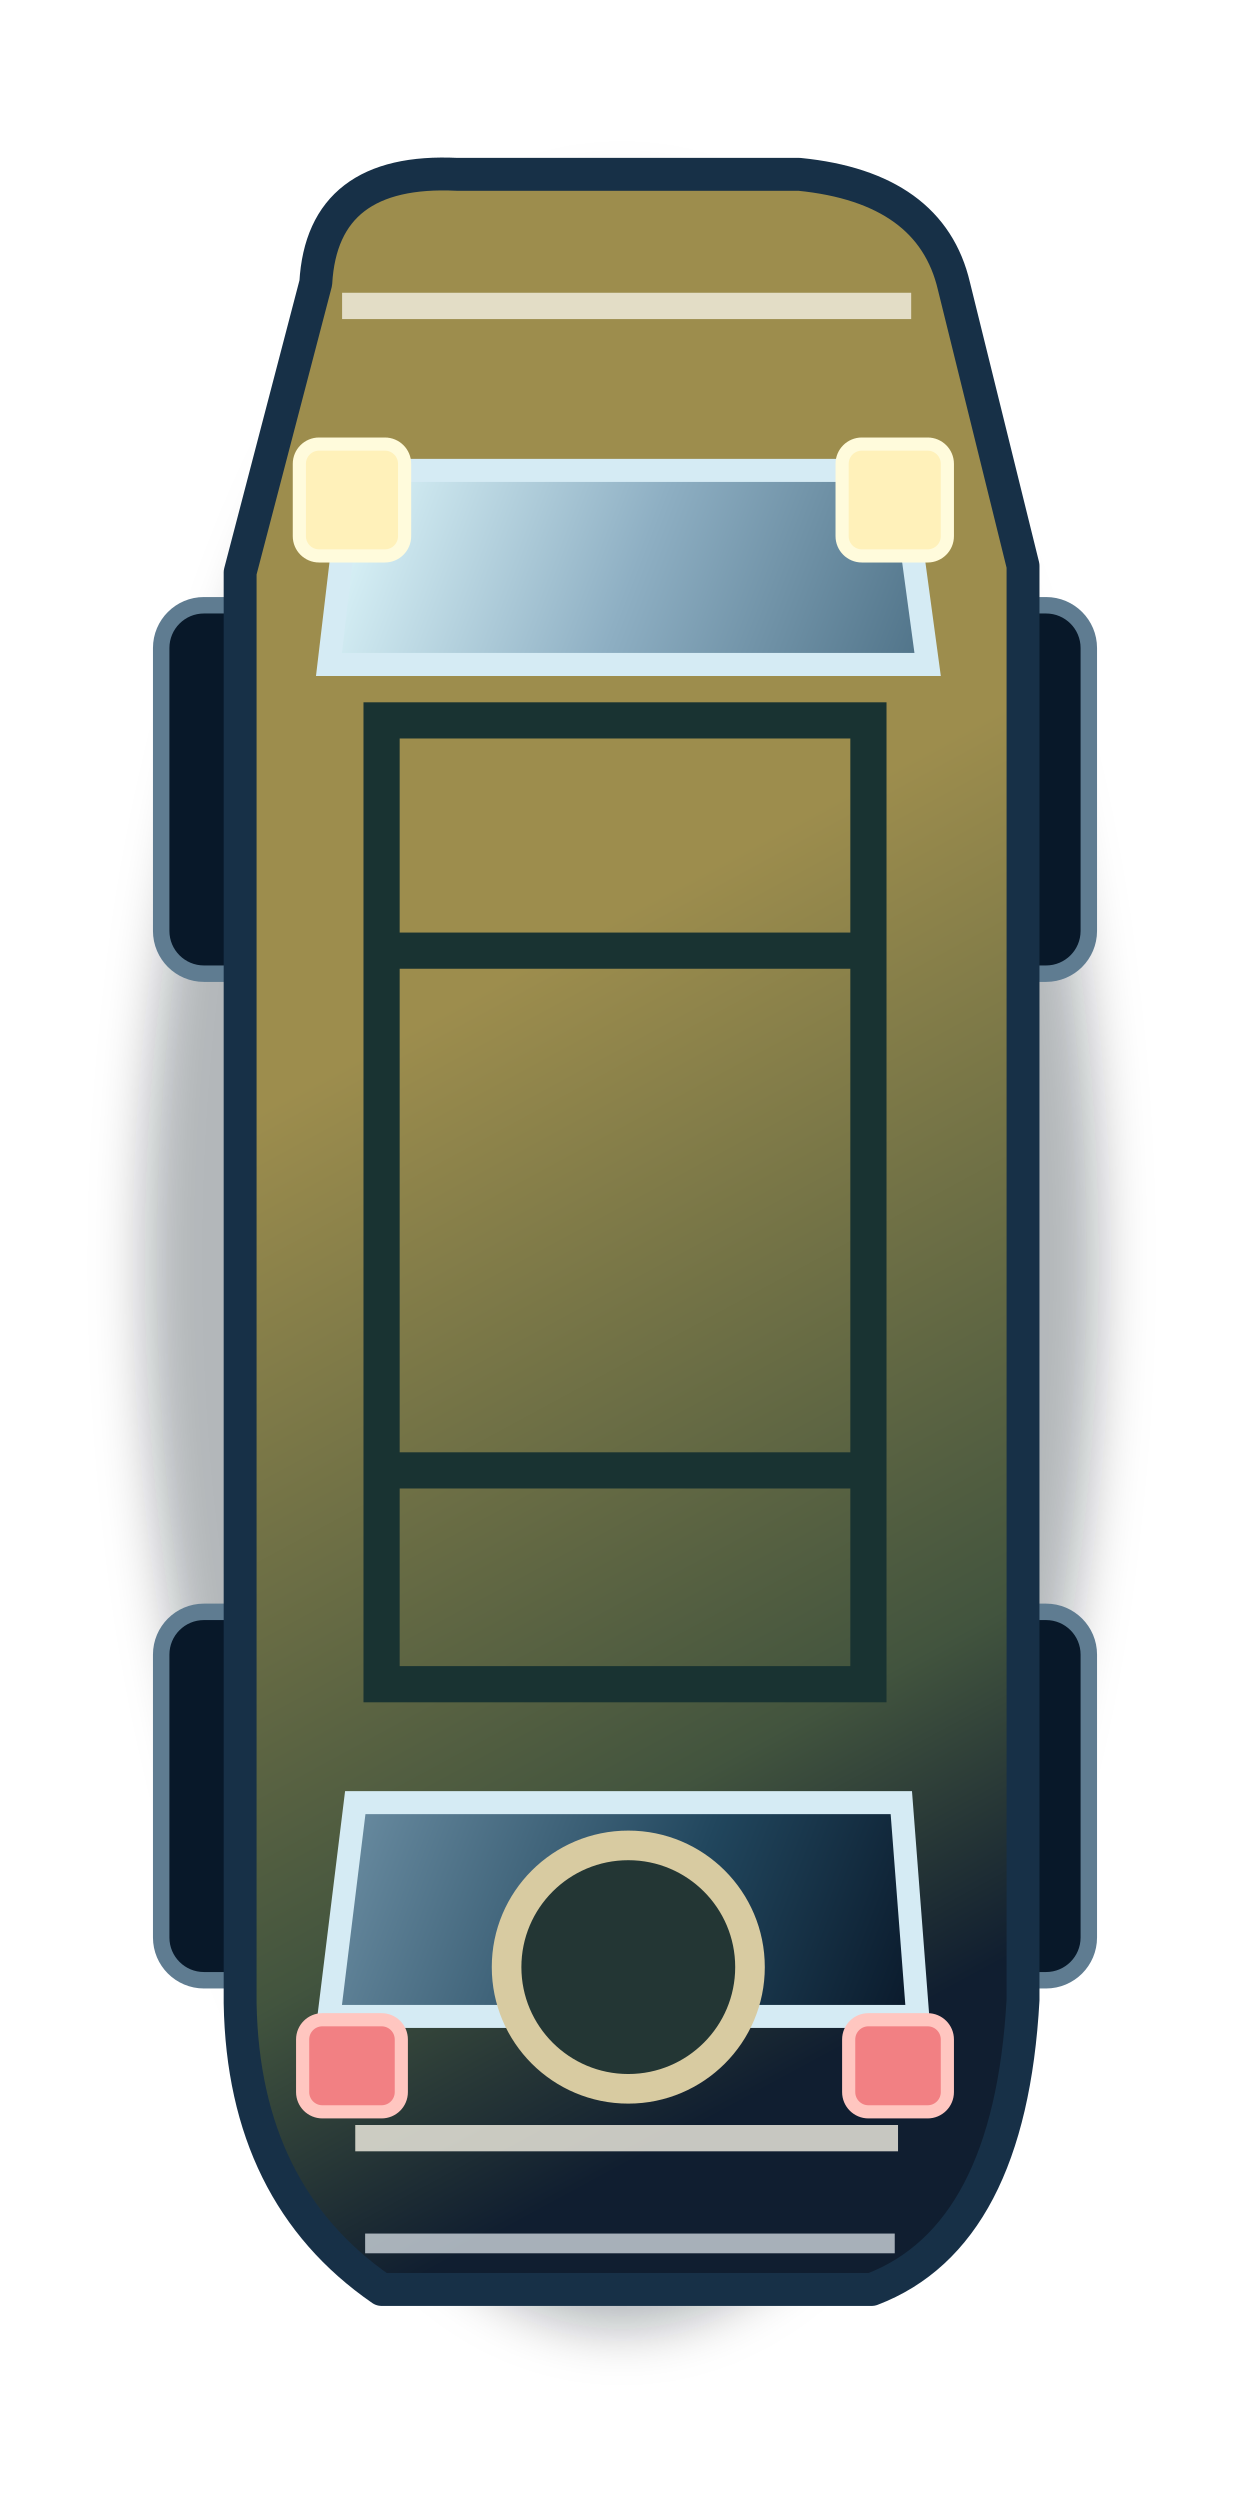
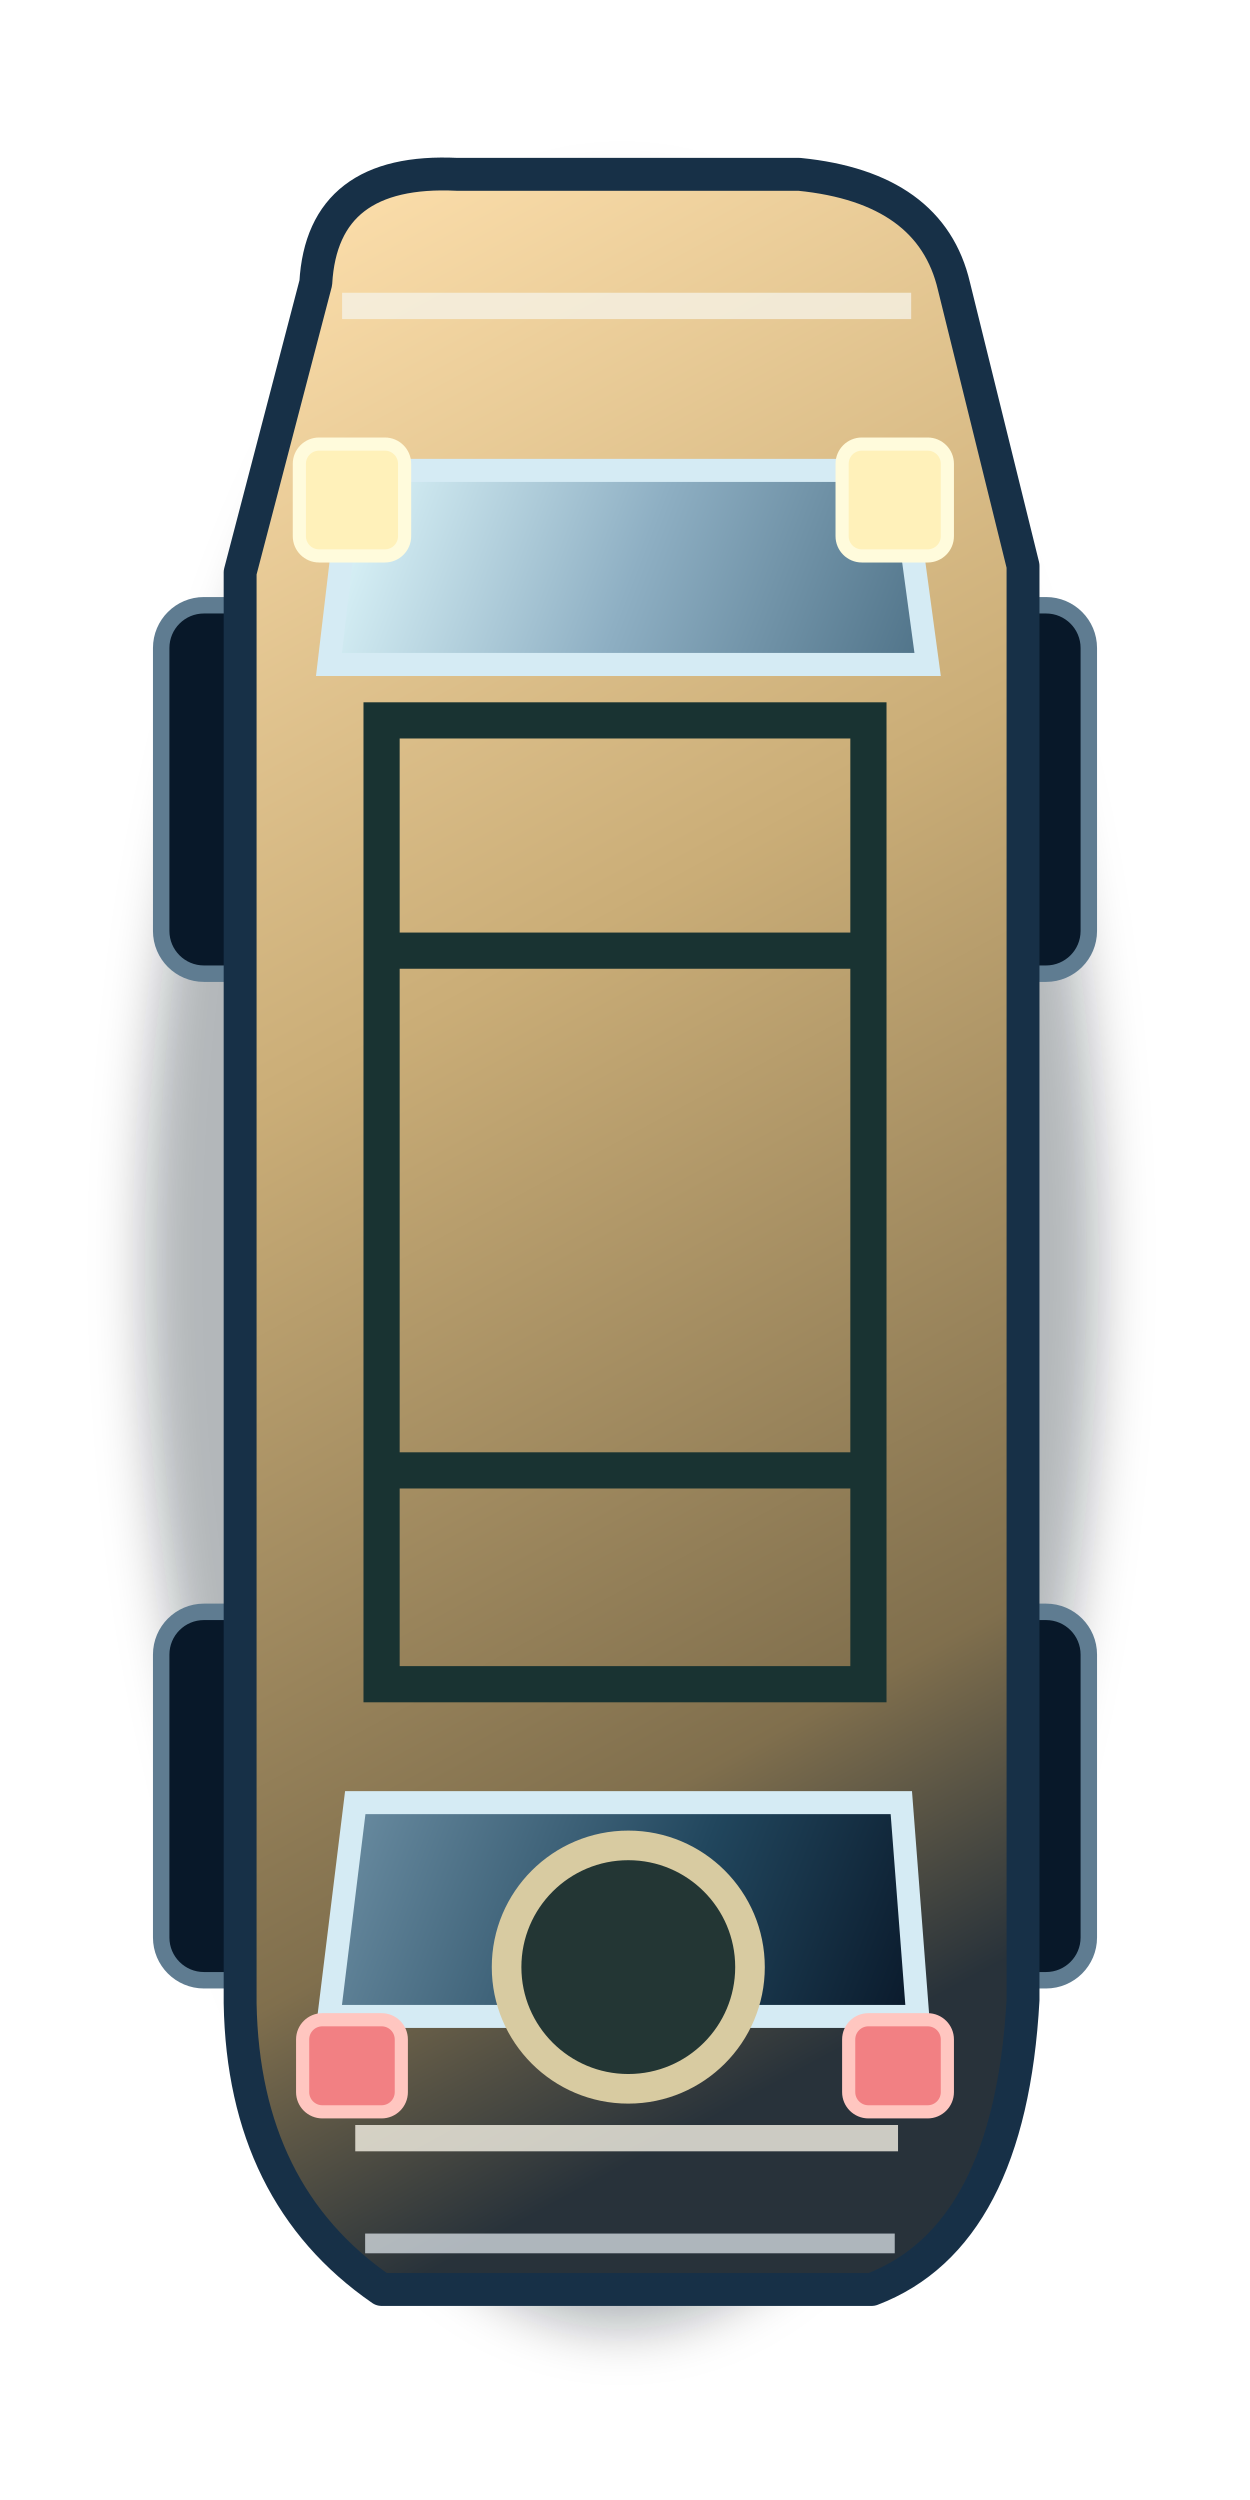
<svg xmlns="http://www.w3.org/2000/svg" width="380" height="760" viewBox="0 0 380 760" role="img" aria-label="Karoo Ranger roof sprite">
  <defs>
    <linearGradient id="paint" x1="0" y1="0" x2=".2" y2="1">
-       <stop stop-color="#9d8d4d" />
-       <stop offset=".43" stop-color="#9d8d4d" />
-       <stop offset=".84" stop-color="#42543e" />
-       <stop offset="1" stop-color="#101e30" />
+       <stop stop-color="#ffe1ae" />
+       <stop offset=".43" stop-color="#caad77" />
+       <stop offset=".84" stop-color="#806f4d" />
+       <stop offset="1" stop-color="#28323a" />
    </linearGradient>
    <linearGradient id="glass" x1="0" y1="0" x2="1" y2="1">
      <stop stop-color="#e4fcff" />
      <stop offset=".29" stop-color="#8eafc3" />
      <stop offset=".76" stop-color="#21465d" />
      <stop offset="1" stop-color="#081627" />
    </linearGradient>
    <linearGradient id="metal" x1="0" y1="0" x2="1" y2="1">
      <stop stop-color="#f7fdff" />
      <stop offset=".44" stop-color="#99afbc" />
      <stop offset="1" stop-color="#33495e" />
    </linearGradient>
    <filter id="shadow">
      <feGaussianBlur stdDeviation="8" />
    </filter>
  </defs>
  <ellipse cx="189" cy="384" rx="145" ry="324" fill="#030b18" opacity=".3" filter="url(#shadow)" />
  <rect x="49" y="184" width="44" height="112" rx="13" fill="#081829" stroke="#5f7c91" stroke-width="5" />
  <rect x="287" y="184" width="44" height="112" rx="13" fill="#081829" stroke="#5f7c91" stroke-width="5" />
  <rect x="49" y="490" width="44" height="112" rx="13" fill="#081829" stroke="#5f7c91" stroke-width="5" />
  <rect x="287" y="490" width="44" height="112" rx="13" fill="#081829" stroke="#5f7c91" stroke-width="5" />
  <path d="M96 86Q98 51 139 53H243Q283 57 290 87L311 172V608Q307 680 265 696H116Q74 667 73 609V174Z" fill="url(#paint)" stroke="#173047" stroke-width="10" stroke-linejoin="round" />
  <path d="M107 143H274L282 202H100Z M108 548H274L279 613H100Z" fill="url(#glass)" stroke="#d5ebf4" stroke-width="7" />
  <path d="M116 219H264V512H116Z M114 289H267 M116 447H265" fill="none" stroke="#193332" stroke-width="11" />
  <circle cx="191" cy="598" r="37" fill="#233634" stroke="#d8cba1" stroke-width="9" />
  <path d="M104 93H277M108 650H273" stroke="#f5f1e5" stroke-width="8" opacity=".8" />
  <rect x="91" y="135" width="32" height="34" rx="6" fill="#fff1ba" stroke="#fffbdc" stroke-width="4" />
  <rect x="256" y="135" width="32" height="34" rx="6" fill="#fff1ba" stroke="#fffbdc" stroke-width="4" />
  <rect x="92" y="614" width="30" height="28" rx="6" fill="#f28083" stroke="#ffc6c0" stroke-width="4" />
  <rect x="258" y="614" width="30" height="28" rx="6" fill="#f28083" stroke="#ffc6c0" stroke-width="4" />
  <path d="M111 682H272" stroke="#e7eef4" stroke-width="6" opacity=".7" />
</svg>
